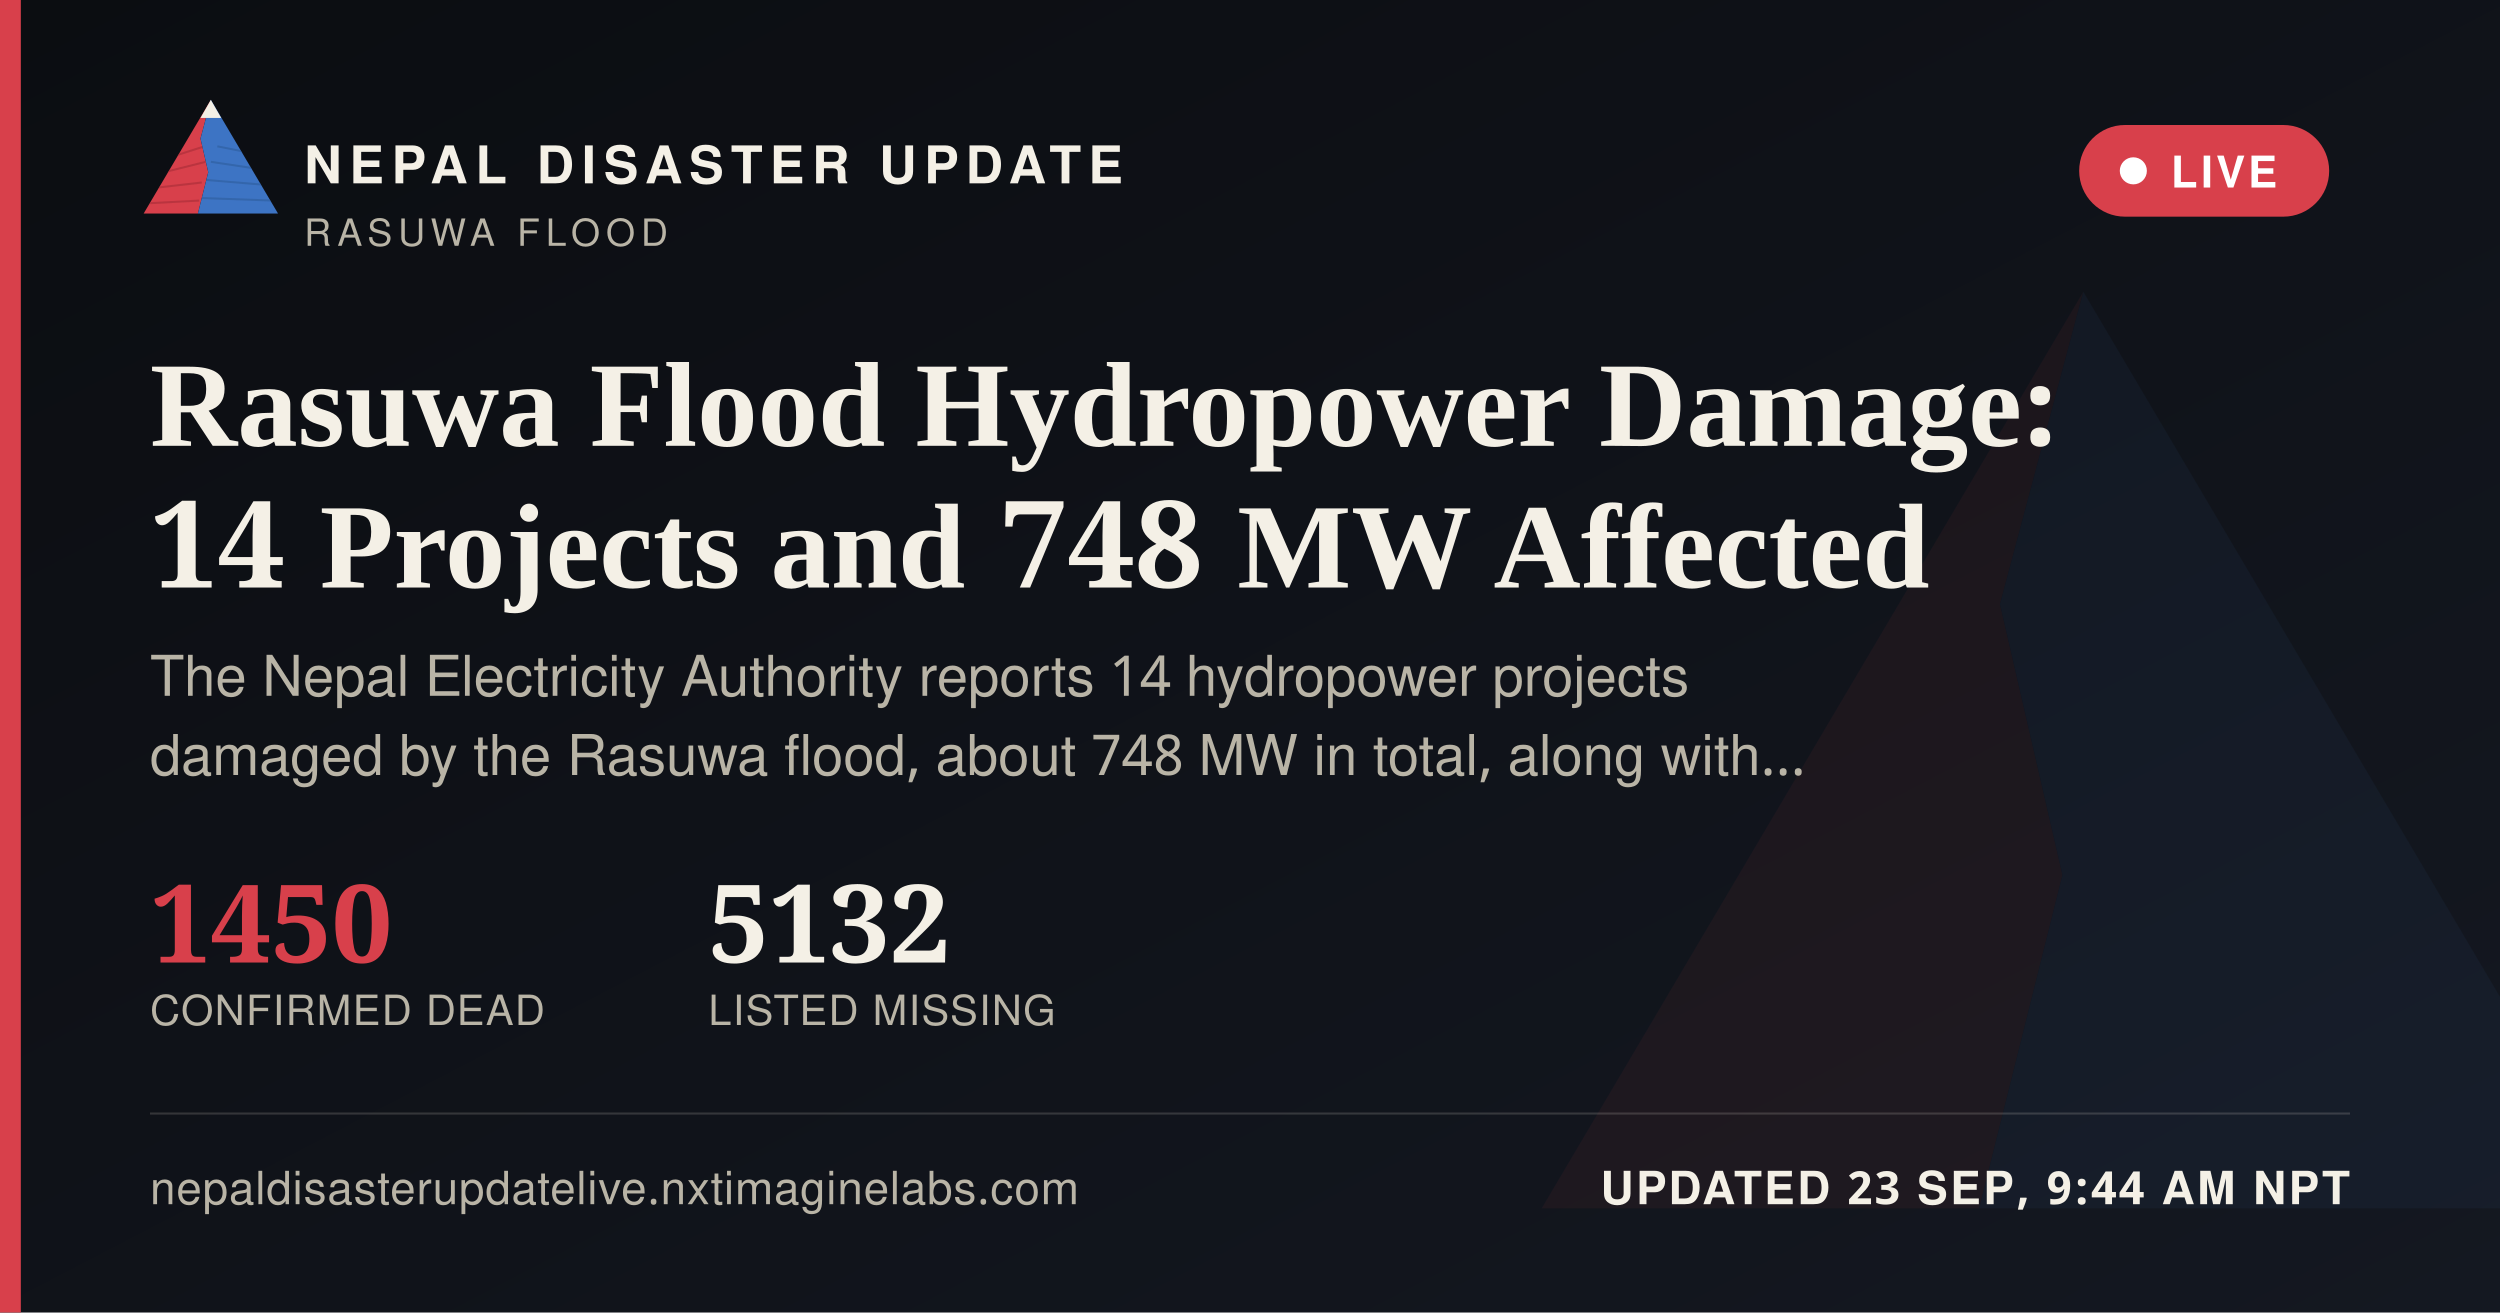
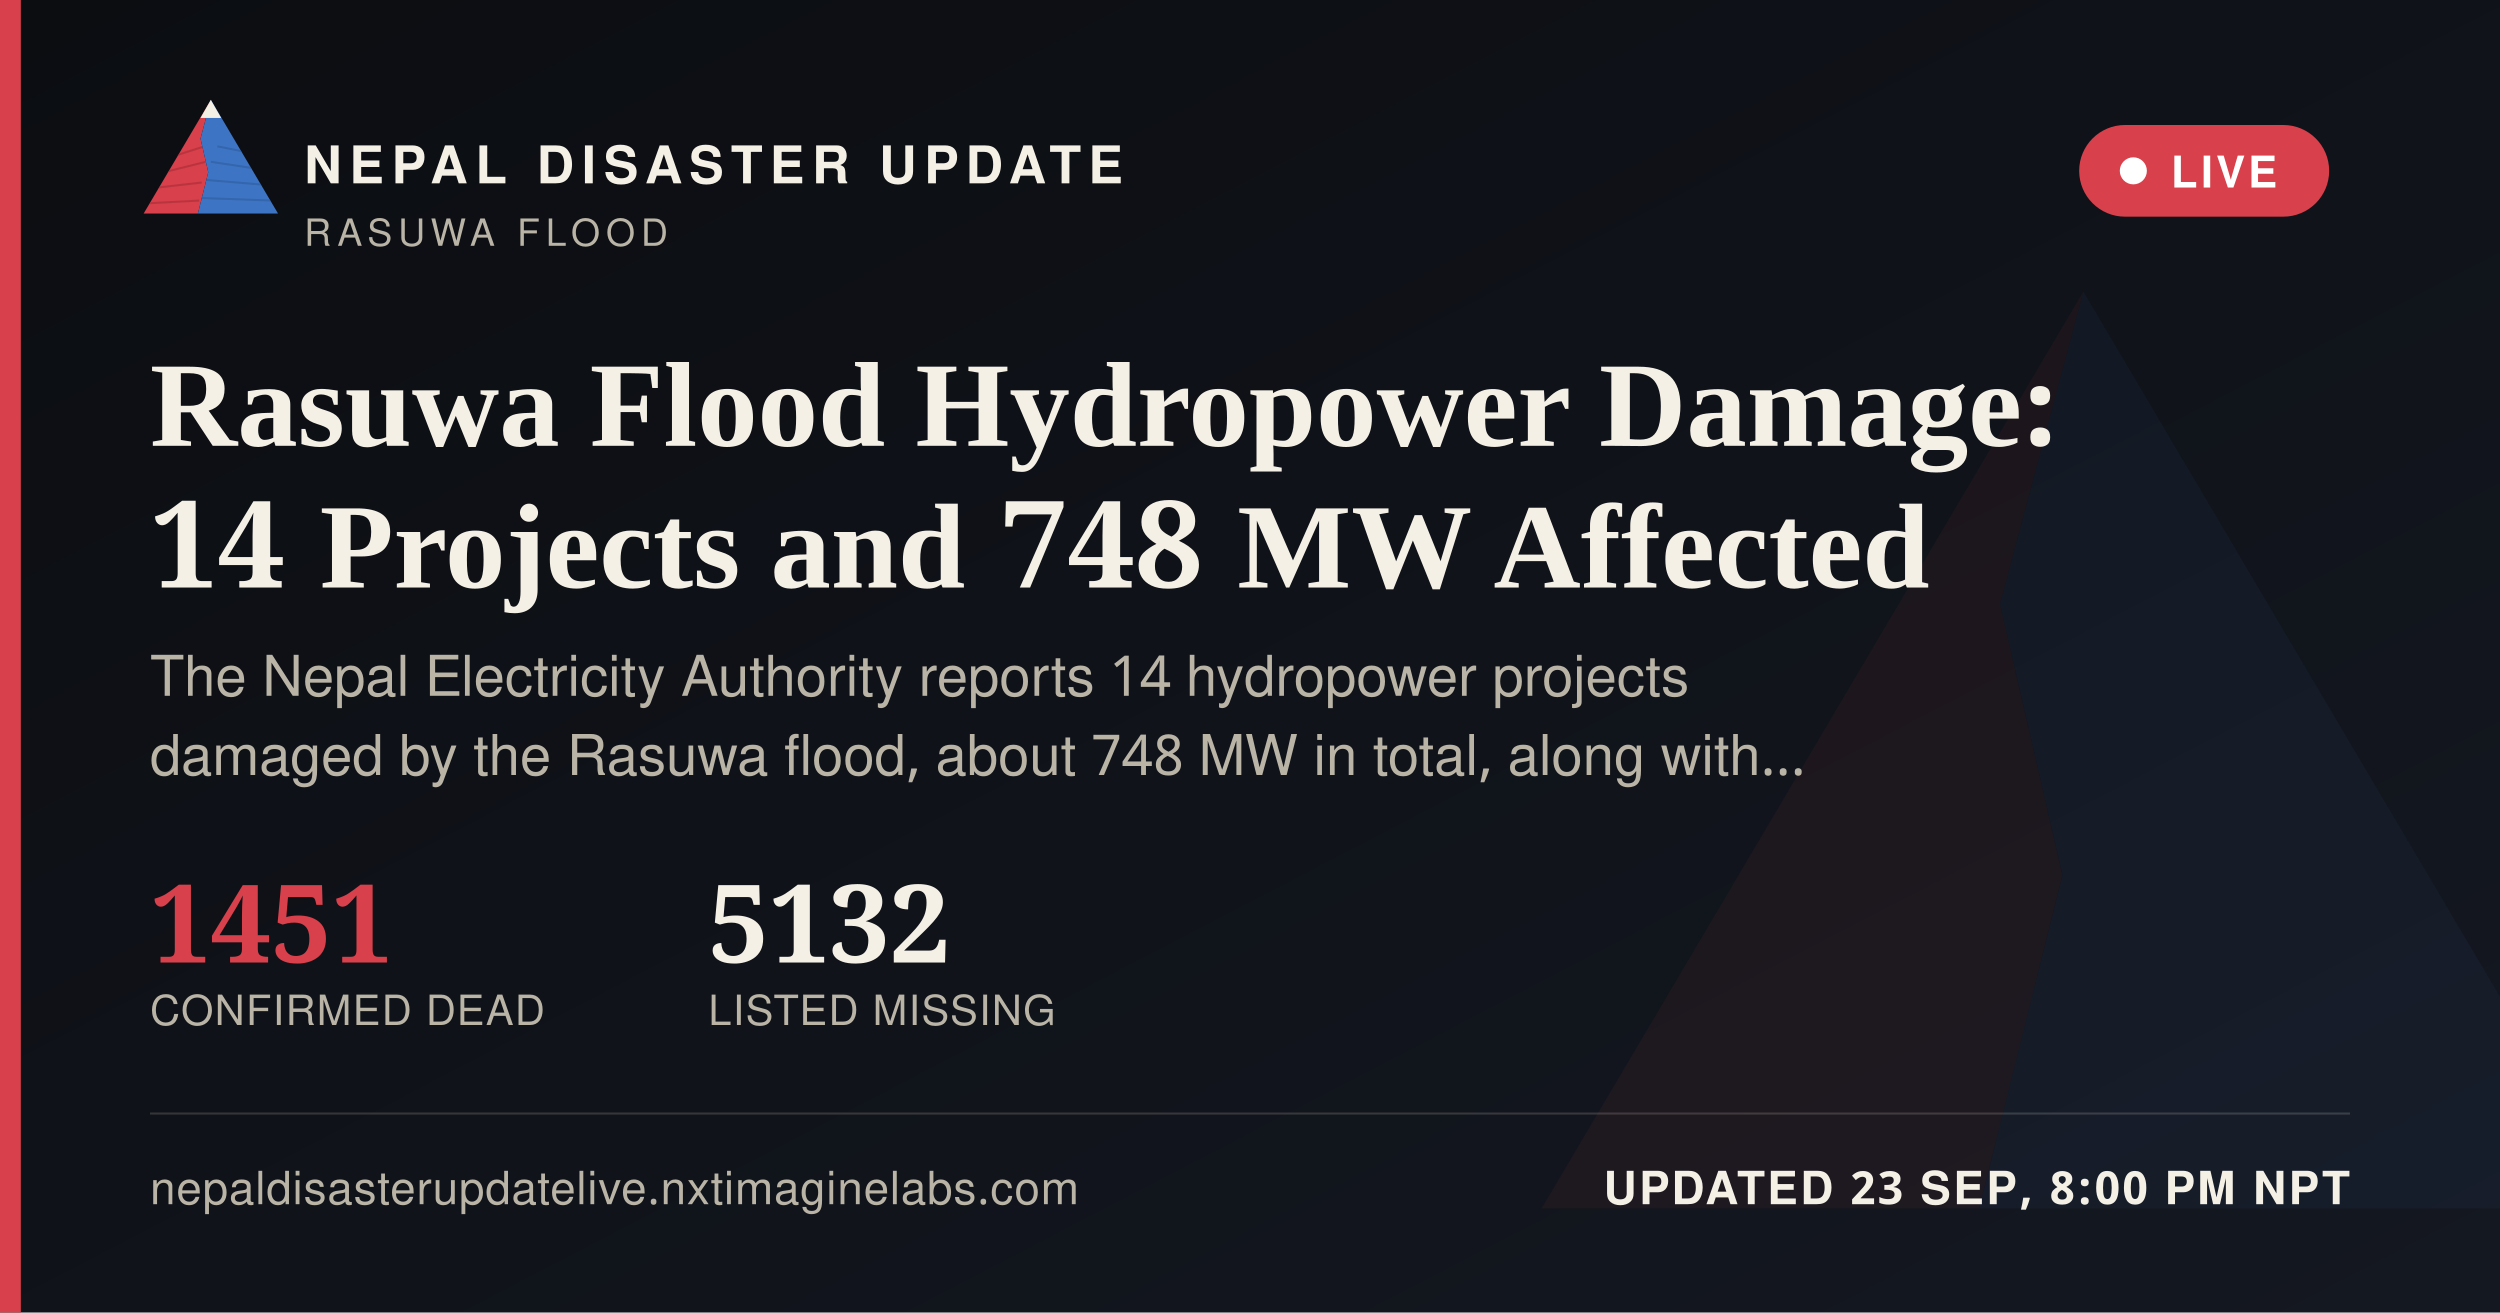
<svg xmlns="http://www.w3.org/2000/svg" width="1200" height="630" viewBox="0 0 1200 630">
  <defs>
    <linearGradient id="ogbg" x1="0" y1="0" x2="1" y2="1">
      <stop offset="0" stop-color="#0B0D11" />
      <stop offset="1" stop-color="#141821" />
    </linearGradient>
  </defs>
  <rect width="1200" height="630" fill="url(#ogbg)" />
  <g transform="translate(700,60) scale(5)" opacity="0.06">
    <polygon points="60,16 52,46 58,72 50,104 8,104" fill="#D8404B" />
    <polygon points="60,16 112,104 50,104 58,72 52,46" fill="#3D74C4" />
  </g>
  <rect x="0" y="0" width="10" height="630" fill="#D8404B" />
  <g transform="translate(64,38) scale(0.62)">
    <g>
      <defs>
        <clipPath id="ogLc">
          <polygon points="60,16 52,46 58,72 50,104 8,104" />
        </clipPath>
        <clipPath id="ogRc">
          <polygon points="60,16 112,104 50,104 58,72 52,46" />
        </clipPath>
      </defs>
      <polygon points="60,16 52,46 58,72 50,104 8,104" fill="#D8404B" />
      <g clip-path="url(#ogLc)" stroke="#A32A34" stroke-width="1.6" fill="none" opacity="0.55">
        <path d="M30,60 L55,52" />
        <path d="M24,72 L56,64" />
        <path d="M18,84 L53,80" />
        <path d="M13,96 L51,94" />
      </g>
      <polygon points="60,16 112,104 50,104 58,72 52,46" fill="#3D74C4" />
      <g clip-path="url(#ogRc)" stroke="#2A5793" stroke-width="1.6" fill="none" opacity="0.5">
        <path d="M65,52 L95,58" />
        <path d="M60,64 L100,70" />
        <path d="M56,78 L104,82" />
        <path d="M52,92 L108,94" />
      </g>
      <polygon points="60,16 52,30 68,30" fill="#F4F0E6" />
    </g>
  </g>
  <text x="146" y="88" font-family="'Public Sans', 'Noto Sans Devanagari', 'Helvetica Neue', Helvetica, Arial, sans-serif" font-size="25" font-weight="800" letter-spacing="3.6" fill="#F4F0E6">NEPAL DISASTER UPDATE</text>
  <text x="146" y="118" font-family="'Public Sans', 'Noto Sans Devanagari', 'Helvetica Neue', Helvetica, Arial, sans-serif" font-size="18" letter-spacing="2.8" fill="#B9B4A6">RASUWA FLOOD</text>
  <g>
    <rect x="998" y="60" width="120" height="44" rx="22" fill="#D8404B" stroke="none" />
    <circle cx="1024" cy="82" r="6.5" fill="#FFFFFF" />
    <text x="1042" y="90" font-family="'Public Sans', 'Noto Sans Devanagari', 'Helvetica Neue', Helvetica, Arial, sans-serif" font-size="21" font-weight="700" letter-spacing="1.6" fill="#FFFFFF">LIVE</text>
  </g>
  <text x="72" y="214" font-family="Newsreader, 'Noto Serif Devanagari', Georgia, 'Times New Roman', serif" font-size="58" font-weight="600" fill="#F4F0E6">Rasuwa Flood Hydropower Damage:</text>
  <text x="72" y="282" font-family="Newsreader, 'Noto Serif Devanagari', Georgia, 'Times New Roman', serif" font-size="58" font-weight="600" fill="#F4F0E6">14 Projects and 748 MW Affected</text>
  <text x="72" y="334" font-family="'Public Sans', 'Noto Sans Devanagari', 'Helvetica Neue', Helvetica, Arial, sans-serif" font-size="27" fill="#B9B4A6">The Nepal Electricity Authority reports 14 hydropower projects</text>
  <text x="72" y="372" font-family="'Public Sans', 'Noto Sans Devanagari', 'Helvetica Neue', Helvetica, Arial, sans-serif" font-size="27" fill="#B9B4A6">damaged by the Rasuwa flood, about 748 MW in total, along with…</text>
  <g transform="translate(72,462)">
-     <text x="0" y="0" font-family="Newsreader, 'Noto Serif Devanagari', Georgia, 'Times New Roman', serif" font-size="52" font-weight="600" fill="#D8404B">1450</text>
+     <text x="0" y="0" font-family="Newsreader, 'Noto Serif Devanagari', Georgia, 'Times New Roman', serif" font-size="52" font-weight="600" fill="#D8404B">1451</text>
    <text x="0" y="30" font-family="'Public Sans', 'Noto Sans Devanagari', 'Helvetica Neue', Helvetica, Arial, sans-serif" font-size="20" letter-spacing="0.6" fill="#B9B4A6">CONFIRMED DEAD</text>
    <text x="268" y="0" font-family="Newsreader, 'Noto Serif Devanagari', Georgia, 'Times New Roman', serif" font-size="52" font-weight="600" fill="#F4F0E6">5132</text>
    <text x="268" y="30" font-family="'Public Sans', 'Noto Sans Devanagari', 'Helvetica Neue', Helvetica, Arial, sans-serif" font-size="20" letter-spacing="0.6" fill="#B9B4A6">LISTED MISSING</text>
  </g>
  <rect x="72" y="534" width="1056" height="1" fill="rgba(244,240,230,0.16)" />
  <text x="72" y="578" font-family="'Public Sans', 'Noto Sans Devanagari', 'Helvetica Neue', Helvetica, Arial, sans-serif" font-size="22" fill="#B9B4A6" letter-spacing="0.4">nepaldisasterupdatelive.nxtimaginelabs.com</text>
-   <text x="1128" y="578" text-anchor="end" font-family="'Public Sans', 'Noto Sans Devanagari', 'Helvetica Neue', Helvetica, Arial, sans-serif" font-size="22" font-weight="700" letter-spacing="1.2" fill="#F4F0E6">UPDATED 23 SEP, 9:44 AM NPT</text>
+   <text x="1128" y="578" text-anchor="end" font-family="'Public Sans', 'Noto Sans Devanagari', 'Helvetica Neue', Helvetica, Arial, sans-serif" font-size="22" font-weight="700" letter-spacing="1.2" fill="#F4F0E6">UPDATED 23 SEP, 8:00 PM NPT</text>
</svg>
